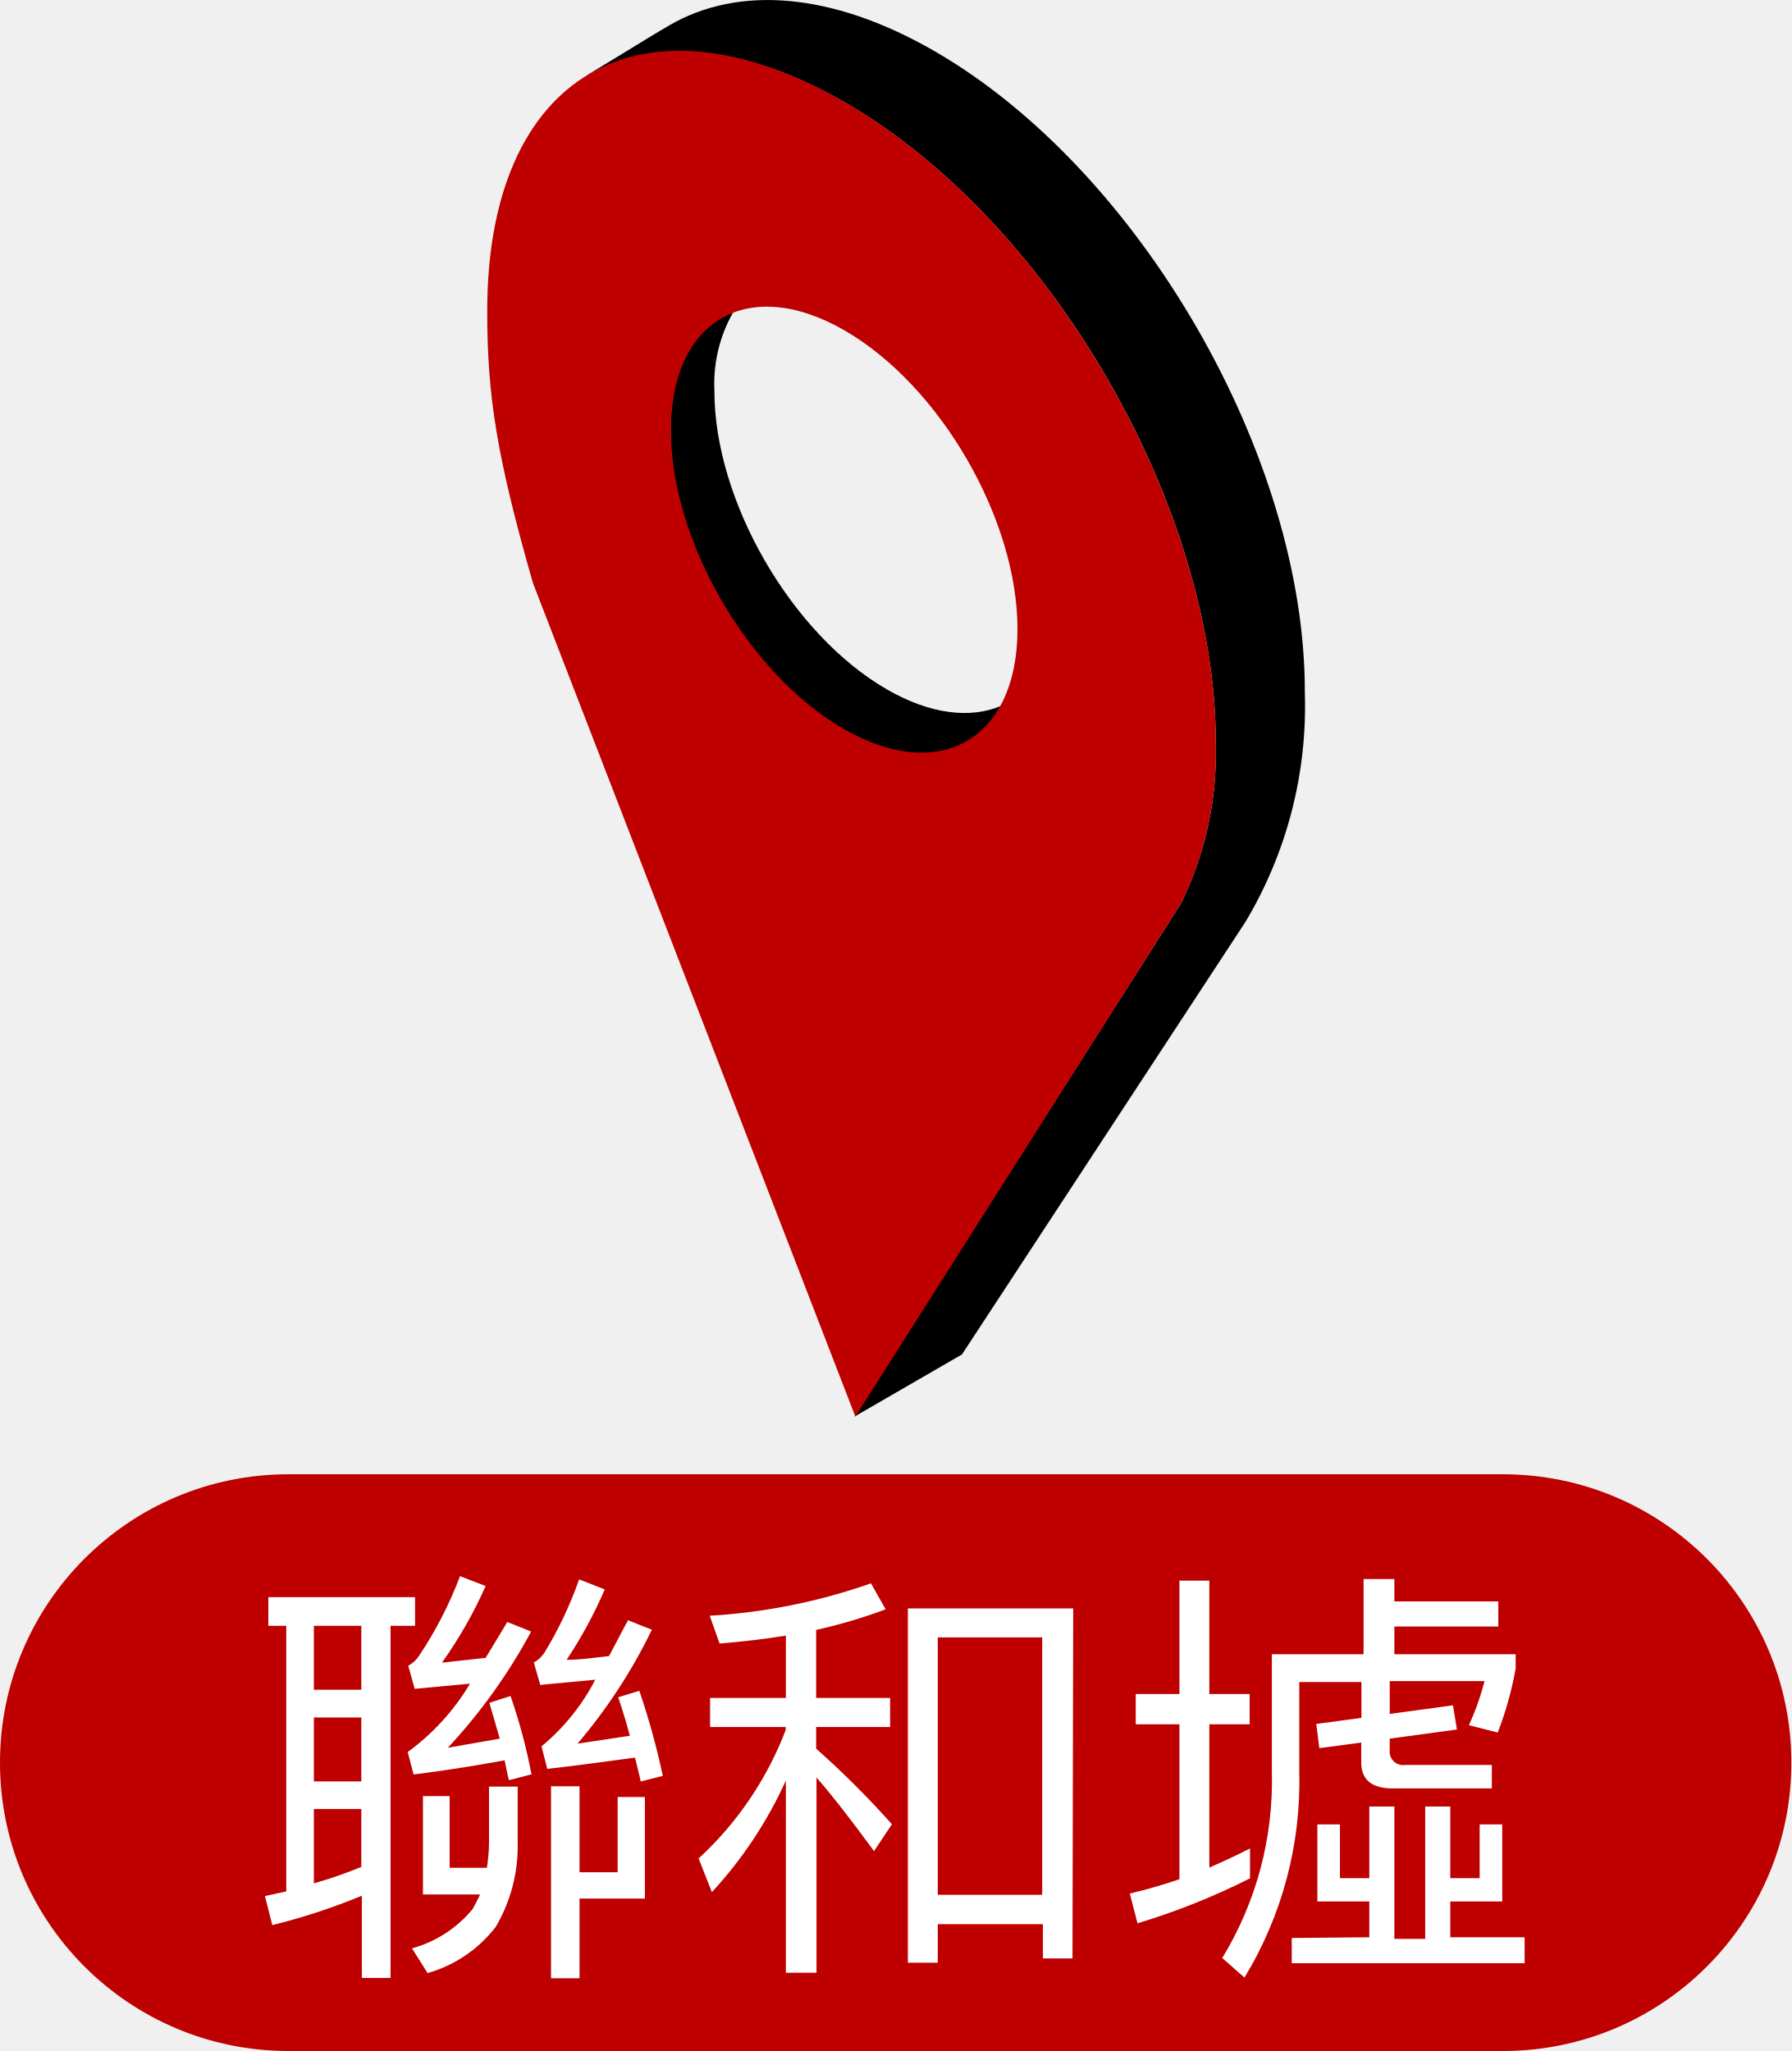
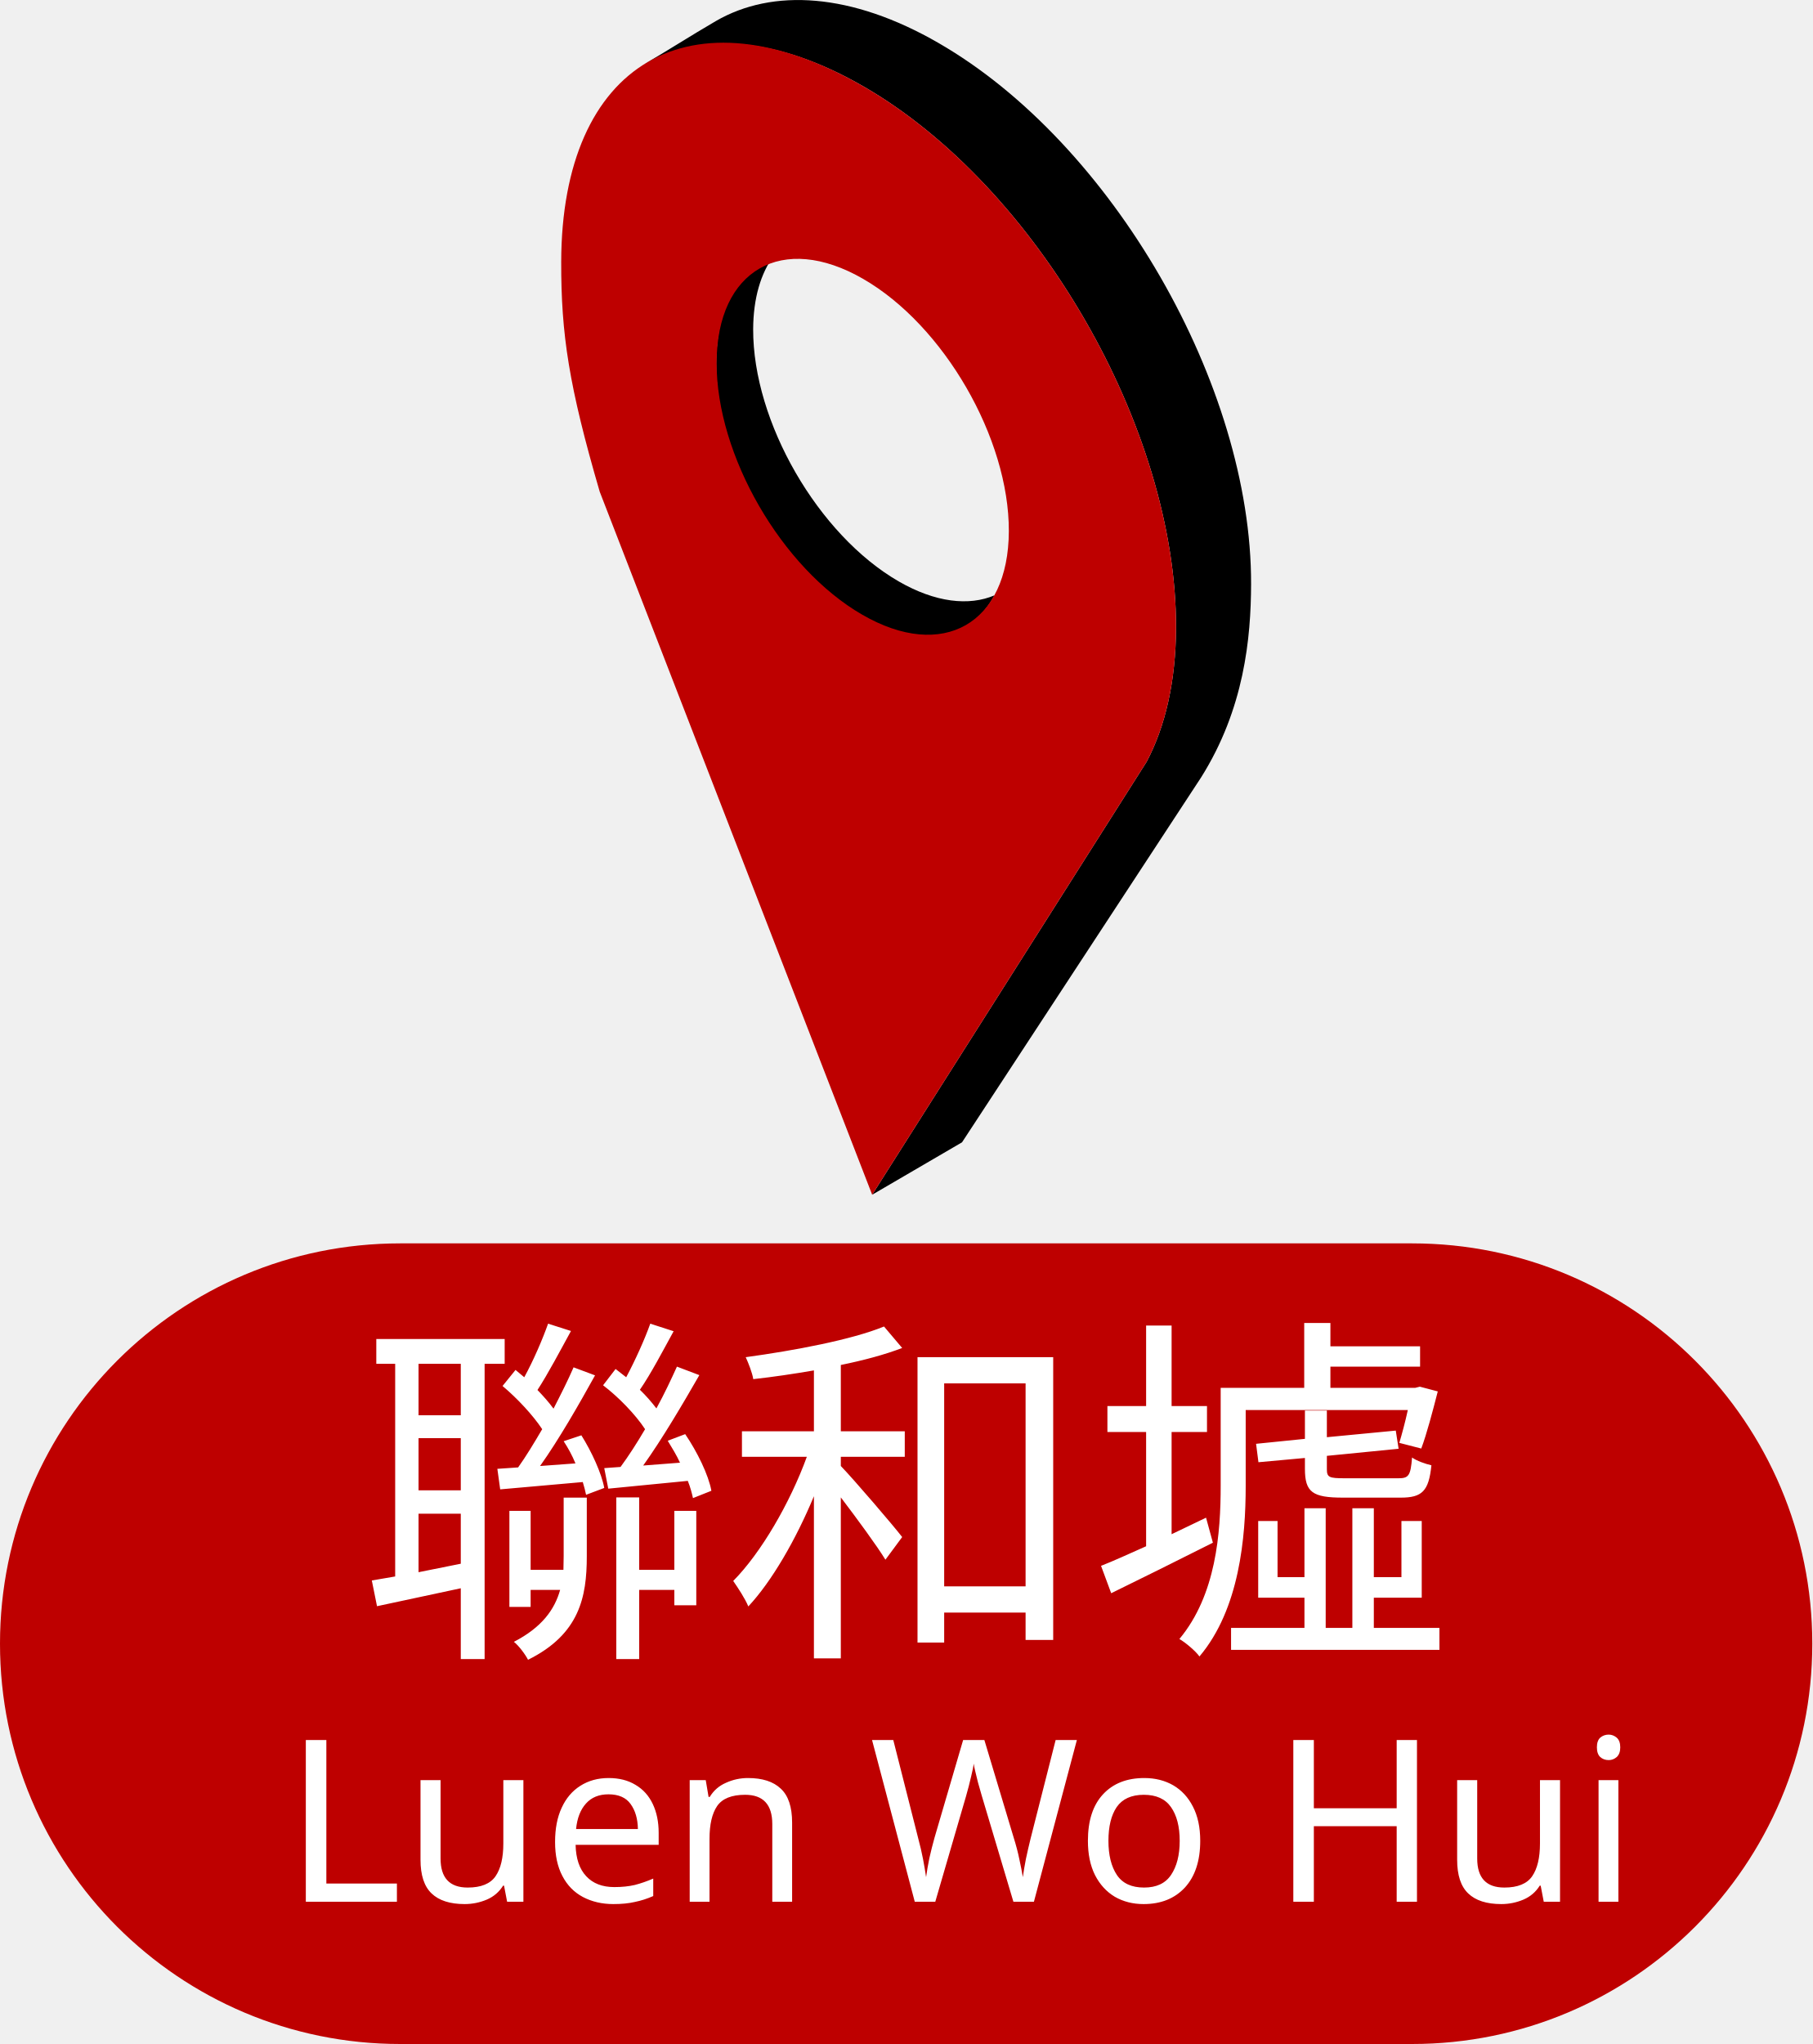
- <svg xmlns="http://www.w3.org/2000/svg" width="100" height="114.51" viewBox="0 0 100 114.51">
-   <g id="Layer_2" data-name="Layer 2">
-     <g id="Pointer">
-       <g>
-         <rect y="82.31" width="100" height="32.2" rx="16.1" style="fill: #be0000" />
-         <g>
-           <path d="M23.17,89.17v1.6H21.8v19.66H20.2v-4.59a34.71,34.71,0,0,1-5,1.64l-.41-1.62,1.19-.26V90.77h-1v-1.6Zm-3,5.17V90.77H17.52v3.57Zm0,5.12V95.89H17.52v3.57Zm0,4.76V101H17.52v4.15A24.26,24.26,0,0,0,20.2,104.22Zm9.47-5.15-1.23.32c-.1-.39-.17-.77-.24-1.11-1.84.34-3.53.6-5.08.79l-.33-1.25A13,13,0,0,0,26.24,94l-3.09.29L22.79,93a1.6,1.6,0,0,0,.6-.55A21.9,21.9,0,0,0,25.68,88l1.43.55a24.46,24.46,0,0,1-2.44,4.28l2.44-.27,1.21-2,1.33.53A31.14,31.14,0,0,1,25,97.58l2.9-.51c-.2-.7-.39-1.35-.58-2l1.18-.38A30.65,30.65,0,0,1,29.67,99.07Zm-4.54,1.21v4h2.08a9.62,9.62,0,0,0,.12-1.43V99.75H28.9v3.14a8.85,8.85,0,0,1-1.24,4.71,7.35,7.35,0,0,1-3.79,2.56L23,108.78a6.68,6.68,0,0,0,3.38-2.19c.15-.27.29-.53.42-.82H23.61v-5.49ZM37,99.15l-1.23.31c-.1-.46-.22-.89-.32-1.33-1.78.24-3.4.46-4.9.63l-.32-1.26a11.93,11.93,0,0,0,3-3.72l-3.07.29-.36-1.25a1.64,1.64,0,0,0,.6-.56,21.79,21.79,0,0,0,1.93-4.08l1.43.56a24.86,24.86,0,0,1-2.13,3.93c.77,0,1.57-.12,2.37-.21.34-.63.68-1.31,1.06-2l1.33.53a30,30,0,0,1-4.15,6.36l2.92-.44c-.19-.72-.41-1.45-.65-2.15l1.18-.36A41.23,41.23,0,0,1,37,99.15Zm-1,1.18V106H32.35v4.45H30.76V99.73h1.59v4.8h2.13v-4.2Z" style="fill: #fff" />
-           <path d="M43.87,94.8V91.32c-1.21.19-2.44.34-3.7.44l-.55-1.55a33,33,0,0,0,9-1.81l.82,1.45A29.07,29.07,0,0,1,45.56,91V94.8h4.13v1.62H45.56v1.21a50.91,50.91,0,0,1,4.23,4.22l-1,1.5c-1.25-1.71-2.32-3.09-3.21-4.11v10.9H43.87V99.41a23.38,23.38,0,0,1-4.13,6.23L39,103.76a18.9,18.9,0,0,0,4.86-7.17v-.17H39.64V94.8Zm16,14.54H58.22v-1.91H52.35v2.15H50.68V89.8h9.23Zm-1.69-3.55V91.42H52.35v14.37Z" style="fill: #fff" />
-           <path d="M65.84,94.58V88.25h1.67v6.33h2.25v1.69H67.51v8c.77-.34,1.52-.68,2.27-1.07v1.67a38.8,38.8,0,0,1-6.28,2.51l-.43-1.66c.94-.22,1.86-.49,2.77-.8V96.27H63.4V94.58Zm12-6.42v1.25h5.8v1.4h-5.8v1.55h6.77v.8a19.49,19.49,0,0,1-1,3.57L82,96.32a14.4,14.4,0,0,0,.87-2.46H77.58v1.83l3.53-.48.22,1.35-3.75.51v.63a.75.75,0,0,0,.85.84h4.85v1.31H77.75c-1.18,0-1.76-.49-1.76-1.45V97.29l-2.34.31-.17-1.35L76,95.91v-2H72.53v5a21.07,21.07,0,0,1-3.06,11.5l-1.24-1.09A19,19,0,0,0,71,98.93V92.36h5.12v-4.2Zm-1.4,20v-2h-2.9v-4.3h1.26v3h1.64v-4h1.4v7.39h1.72v-7.39h1.4v4h1.64v-3h1.26v4.3h-2.9v2h4.15v1.45h-13V108.2Z" style="fill: #fff" />
-         </g>
-         <g>
-           <path d="M49.51,38.49c-5.34-3.08-9.65-10.56-9.63-16.7a8.06,8.06,0,0,1,1.36-4.86c-2.36.72-3.8,3.36-3.81,7.17,0,6.14,4.3,13.62,9.64,16.7,3.89,2.25,7.25,1.53,8.79-1.38C54.16,40.13,51.94,39.89,49.51,38.49Z" />
-           <path d="M47.19,5.73C41.42,2.4,36.38,2.09,32.61,4.28c1.58-.91,3.13-1.92,4.78-2.88,3.78-2.19,9-1.88,14.77,1.45C63.62,9.46,72.88,25.5,72.84,38.67a23.45,23.45,0,0,1-3.32,12.81L53.7,75.62l-6,3.47L65.94,50.42a19.06,19.06,0,0,0,1.93-8.87C67.91,28.39,58.65,12.35,47.19,5.73Z" />
-         </g>
-         <path d="M67.87,41.55a19.06,19.06,0,0,1-1.93,8.87L47.75,79.09l-18-46.54c-2-7-2.56-10.41-2.55-15.21,0-13.17,8.57-18.22,20-11.61S67.91,28.39,67.87,41.55Zm-20.78-.86c5.35,3.09,9.69.61,9.71-5.53s-4.3-13.62-9.65-16.71-9.68-.6-9.7,5.54,4.3,13.62,9.64,16.7h0" style="fill: #be0000" />
-       </g>
+ <svg xmlns="http://www.w3.org/2000/svg" version="1.1" id="Layer_2" x="0px" y="0px" viewBox="0 0 120 135.31" style="enable-background:new 0 0 120 135.31;" xml:space="preserve">
+   <style type="text/css">
+ 	.st0{fill:#BE0000;}
+ 	.st1{fill:#FFFFFF;}
+ 	.st2{font-family:'PingFangTC-Medium-B5pc-H';}
+ 	.st3{font-size:24.15px;}
+ 	.st4{font-family:'MyriadPro-Semibold';}
+ 	.st5{font-size:15px;}
+ </style>
+   <g>
+     <path class="st0" d="M93.5,135.31h-67c-14.64,0-26.5-11.86-26.5-26.5v0c0-14.64,11.86-26.5,26.5-26.5h67   c14.64,0,26.5,11.86,26.5,26.5v0C120,123.44,108.14,135.31,93.5,135.31z" />
+     <text transform="matrix(1 0 0 1 23.7761 107.8909)" class="st1 st2 st3">聯和墟</text>
+     <text transform="matrix(1 0 0 1 18.7969 125.8909)" class="st1 st4 st5">Luen Wo Hui</text>
+     <g>
+       <path d="M59.51,38.49c-5.34-3.08-9.66-10.56-9.64-16.7c0.01-2.06,0.51-3.7,1.36-4.86c-2.36,0.73-3.79,3.37-3.81,7.17    c-0.02,6.14,4.3,13.62,9.64,16.7c3.89,2.25,7.24,1.53,8.79-1.39C64.16,40.13,61.94,39.89,59.51,38.49z" />
+       <path d="M57.19,5.73C51.42,2.4,46.38,2.09,42.61,4.28c1.58-0.92,3.13-1.92,4.78-2.88c3.77-2.19,9-1.88,14.76,1.45    C73.62,9.46,82.88,25.5,82.84,38.67c-0.01,3.56-0.45,8.26-3.32,12.81L63.7,75.62l-5.95,3.47l18.18-28.67    c1.23-2.33,1.93-5.31,1.94-8.87C77.91,28.39,68.65,12.35,57.19,5.73z" />
    </g>
+     <path class="st0" d="M77.87,41.55c-0.01,3.56-0.71,6.54-1.94,8.87L57.75,79.09L39.71,32.55c-2.04-6.99-2.56-10.41-2.55-15.22   c0.03-13.17,8.57-18.22,20.03-11.6C68.65,12.35,77.91,28.39,77.87,41.55z M57.09,40.69c5.34,3.09,9.69,0.61,9.71-5.53   c0.02-6.14-4.3-13.62-9.65-16.7c-5.34-3.08-9.68-0.61-9.7,5.54C47.43,30.13,51.75,37.61,57.09,40.69L57.09,40.69" />
  </g>
</svg>
